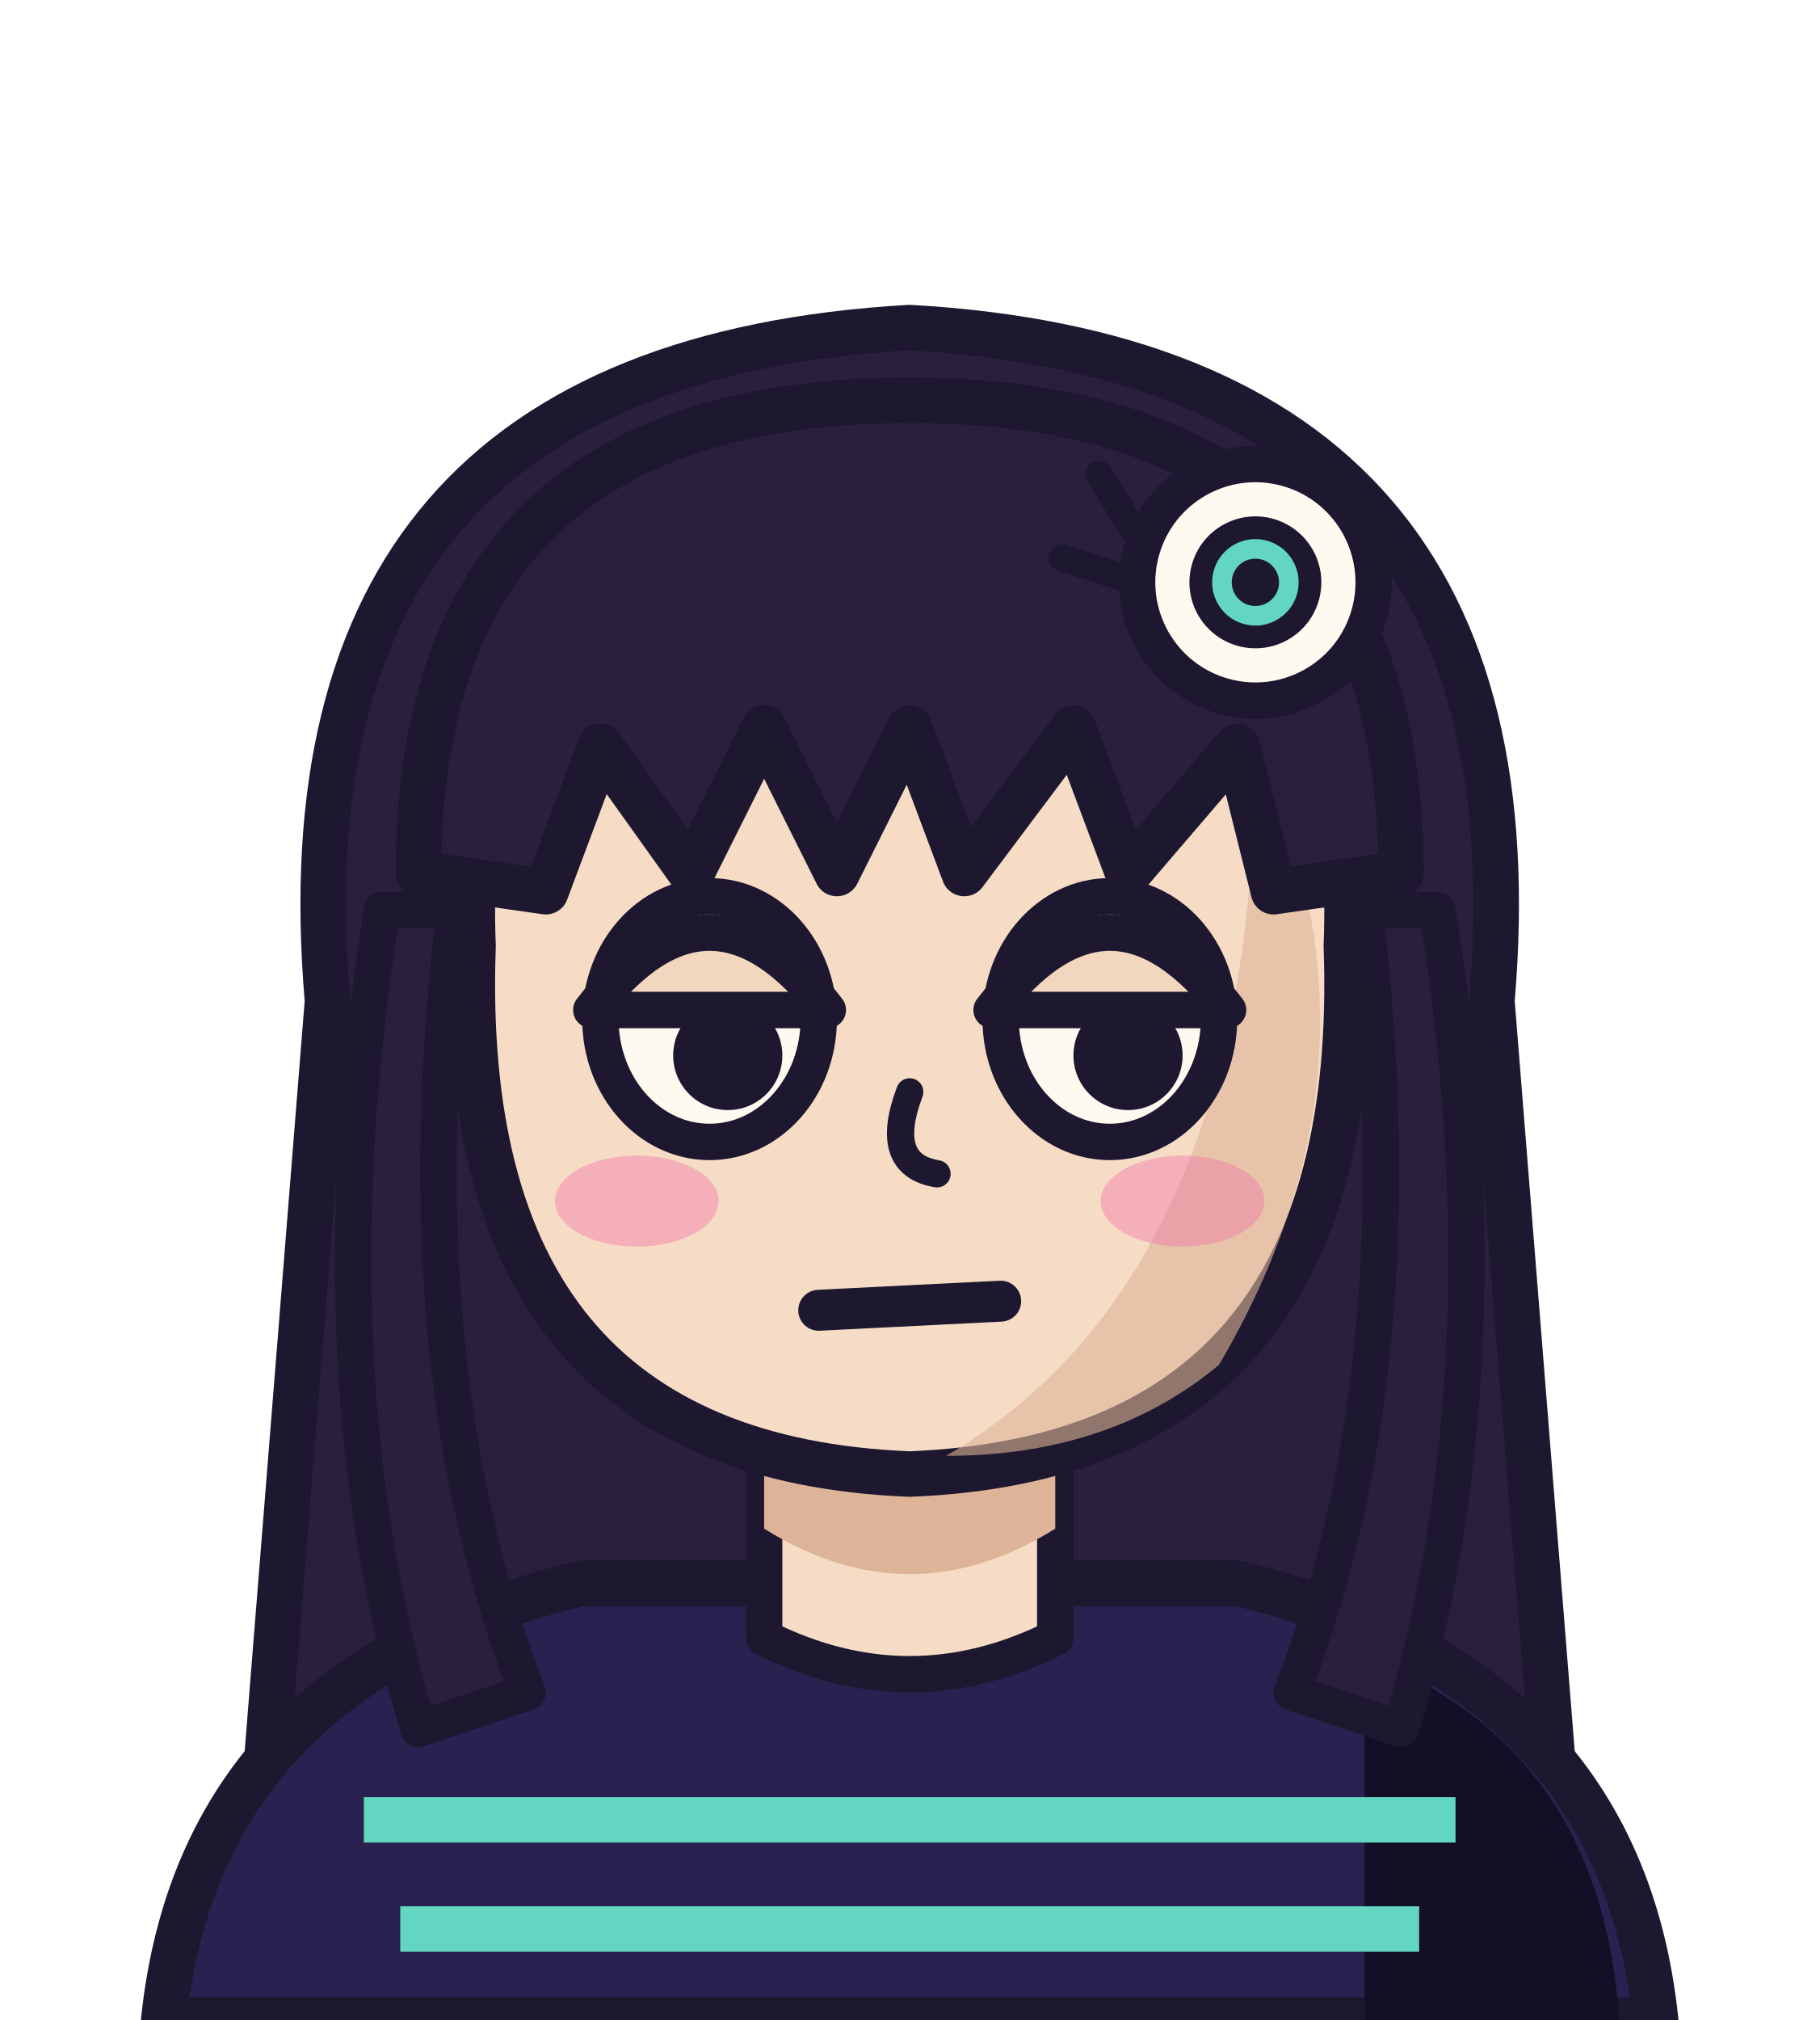
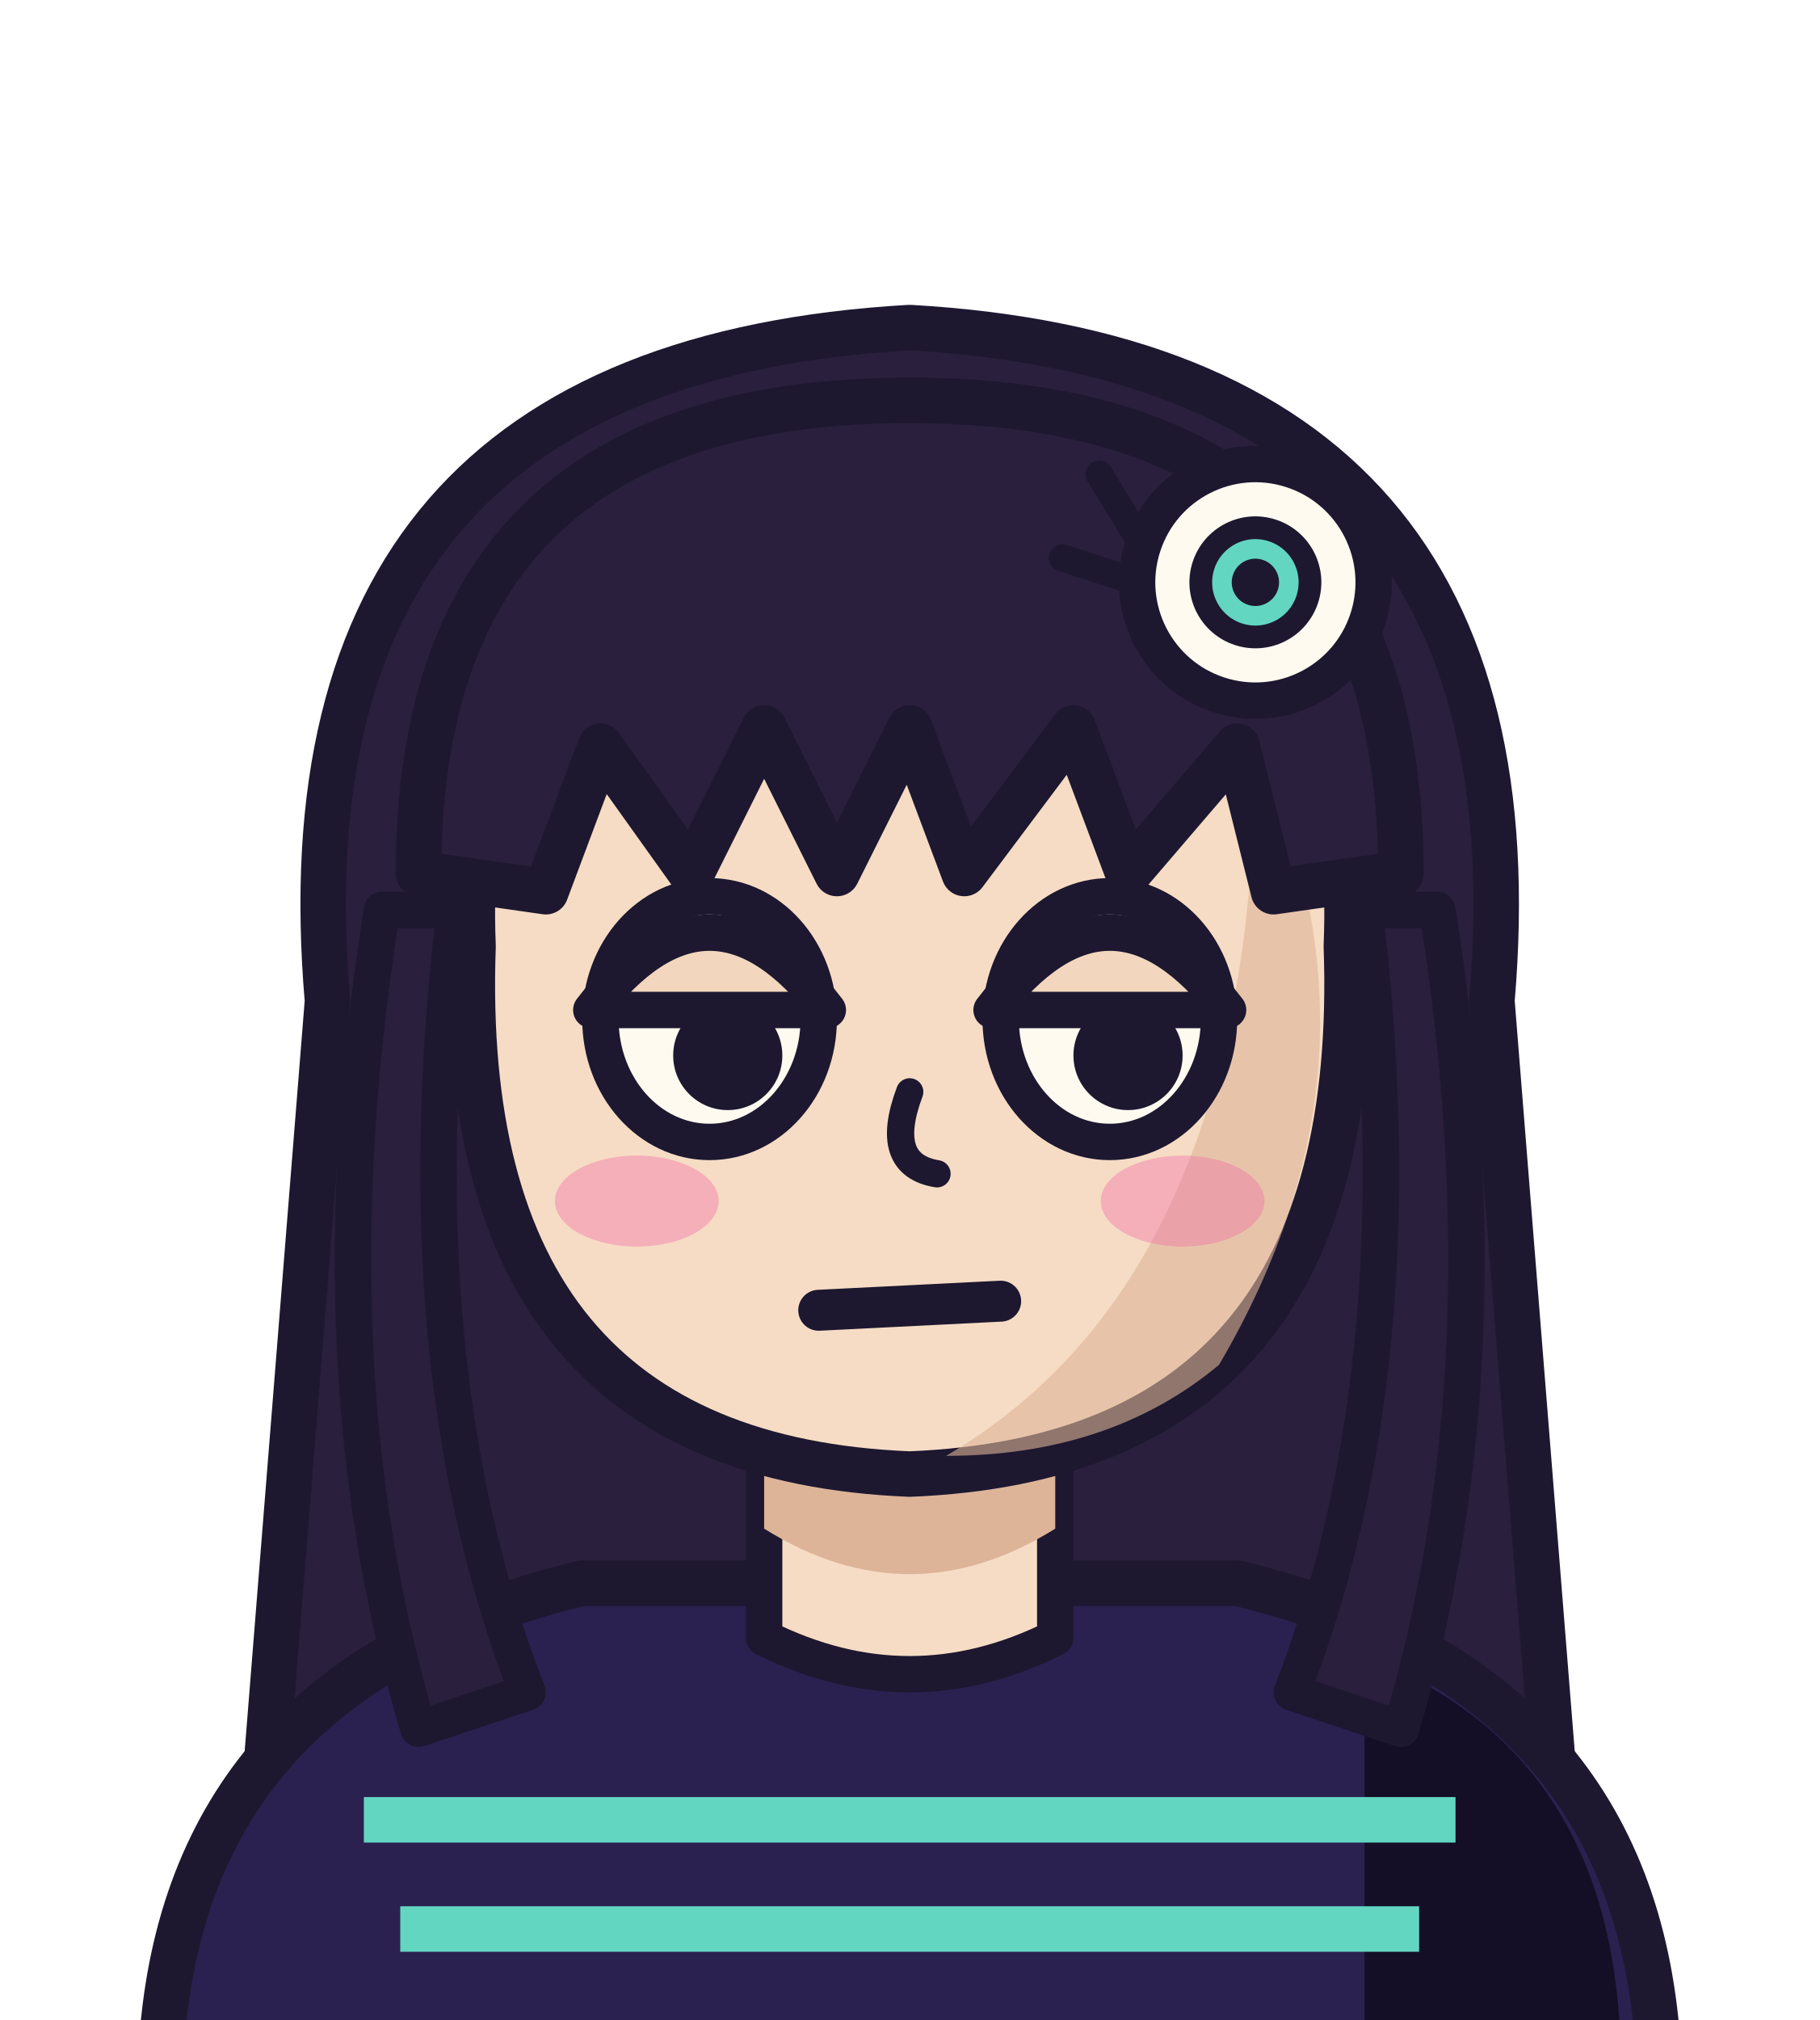
<svg xmlns="http://www.w3.org/2000/svg" width="200" height="222" viewBox="0 0 200 222">
  <g>
    <path d="M36 110 Q30 40 100 36 Q170 40 164 110 L172 210 L28 210 Z" fill="#2a1f3d" stroke="#1d1830" stroke-width="5" stroke-linejoin="round" stroke-linecap="round" />
    <g>
-       <path d="M18 222 Q22 184 64 174 L136 174 Q178 184 182 222 Z" fill="#2b2150" stroke="#1d1830" stroke-width="5" stroke-linejoin="round" stroke-linecap="round" />
+       <path d="M16 240 L18 222 Q22 184 64 174 L136 174 Q178 184 182 222 L184 240 Z" fill="#2b2150" stroke="#1d1830" stroke-width="5" stroke-linejoin="round" stroke-linecap="round" />
      <path d="M150 182 Q176 192 178 222 L150 222 Z" fill="#140f26" />
    </g>
    <path d="M40 200 L160 200 M44 212 L156 212" stroke="#63d6c1" stroke-width="5" />
    <g>
      <path d="M84 150 L84 180 Q100 188 116 180 L116 150 Z" fill="#f6dcc4" stroke="#1d1830" stroke-width="4" stroke-linejoin="round" stroke-linecap="round" />
      <path d="M84 158 Q100 170 116 158 L116 168 Q100 178 84 168 Z" fill="#ddb498" />
    </g>
    <path d="M52 104 Q50 54 100 52 Q150 54 148 104 Q150 160 100 162 Q50 160 52 104 Z" fill="#f6dcc4" stroke="#1d1830" stroke-width="5" stroke-linejoin="round" stroke-linecap="round" />
    <path d="M138 82 Q154 116 134 150 Q122 160 104 160 Q138 140 138 82 Z" fill="#ddb498" opacity="0.6" />
    <path d="M46 96 Q46 44 100 44 Q154 44 154 96 L140 98 L136 82 L124 96 L118 80 L106 96 L100 80 L92 96 L84 80 L76 96 L66 82 L60 98 Z" fill="#2a1f3d" stroke="#1d1830" stroke-width="5" stroke-linejoin="round" stroke-linecap="round" />
    <path d="M50 100 Q44 150 58 186 L46 190 Q34 150 42 100 Z M150 100 Q156 150 142 186 L154 190 Q166 150 158 100 Z" fill="#2a1f3d" stroke="#1d1830" stroke-width="4" stroke-linejoin="round" stroke-linecap="round" />
    <g transform="translate(138 64) rotate(18)">
      <circle r="13" fill="#fffaf0" stroke="#1d1830" stroke-width="4" stroke-linejoin="round" stroke-linecap="round" />
      <circle r="6" fill="#63d6c1" stroke="#1d1830" stroke-width="2.5" />
      <circle r="2.6" fill="#1d1830" />
      <path d="M-13 0 L-20 -6 M-13 4 L-21 4" stroke="#1d1830" stroke-width="3" stroke-linecap="round" />
    </g>
    <g>
      <ellipse cx="78" cy="112" rx="12" ry="13.5" fill="#fffaf0" stroke="#1d1830" stroke-width="4" stroke-linejoin="round" stroke-linecap="round" />
      <ellipse cx="122" cy="112" rx="12" ry="13.5" fill="#fffaf0" stroke="#1d1830" stroke-width="4" stroke-linejoin="round" stroke-linecap="round" />
      <circle cx="80" cy="116" r="6" fill="#1d1830" />
      <circle cx="124" cy="116" r="6" fill="#1d1830" />
      <circle cx="82" cy="110" r="1.8" fill="#fffaf0" />
      <circle cx="126" cy="110" r="1.8" fill="#fffaf0" />
      <g>
        <path d="M65 111 Q78 94 91 111 Z" fill="#f2d6bd" stroke="#1d1830" stroke-width="4" stroke-linejoin="round" stroke-linecap="round" />
        <path d="M109 111 Q122 94 135 111 Z" fill="#f2d6bd" stroke="#1d1830" stroke-width="4" stroke-linejoin="round" stroke-linecap="round" />
      </g>
    </g>
    <g fill="#f06ba8" opacity="0.4">
      <ellipse cx="70" cy="132" rx="9" ry="5" />
      <ellipse cx="130" cy="132" rx="9" ry="5" />
    </g>
    <path d="M100 120 Q97 128 103 129" fill="none" stroke="#1d1830" stroke-width="3" stroke-linejoin="round" stroke-linecap="round" />
    <path d="M90 144 L110 143" fill="none" stroke="#1d1830" stroke-width="4.5" stroke-linejoin="round" stroke-linecap="round" />
  </g>
</svg>
